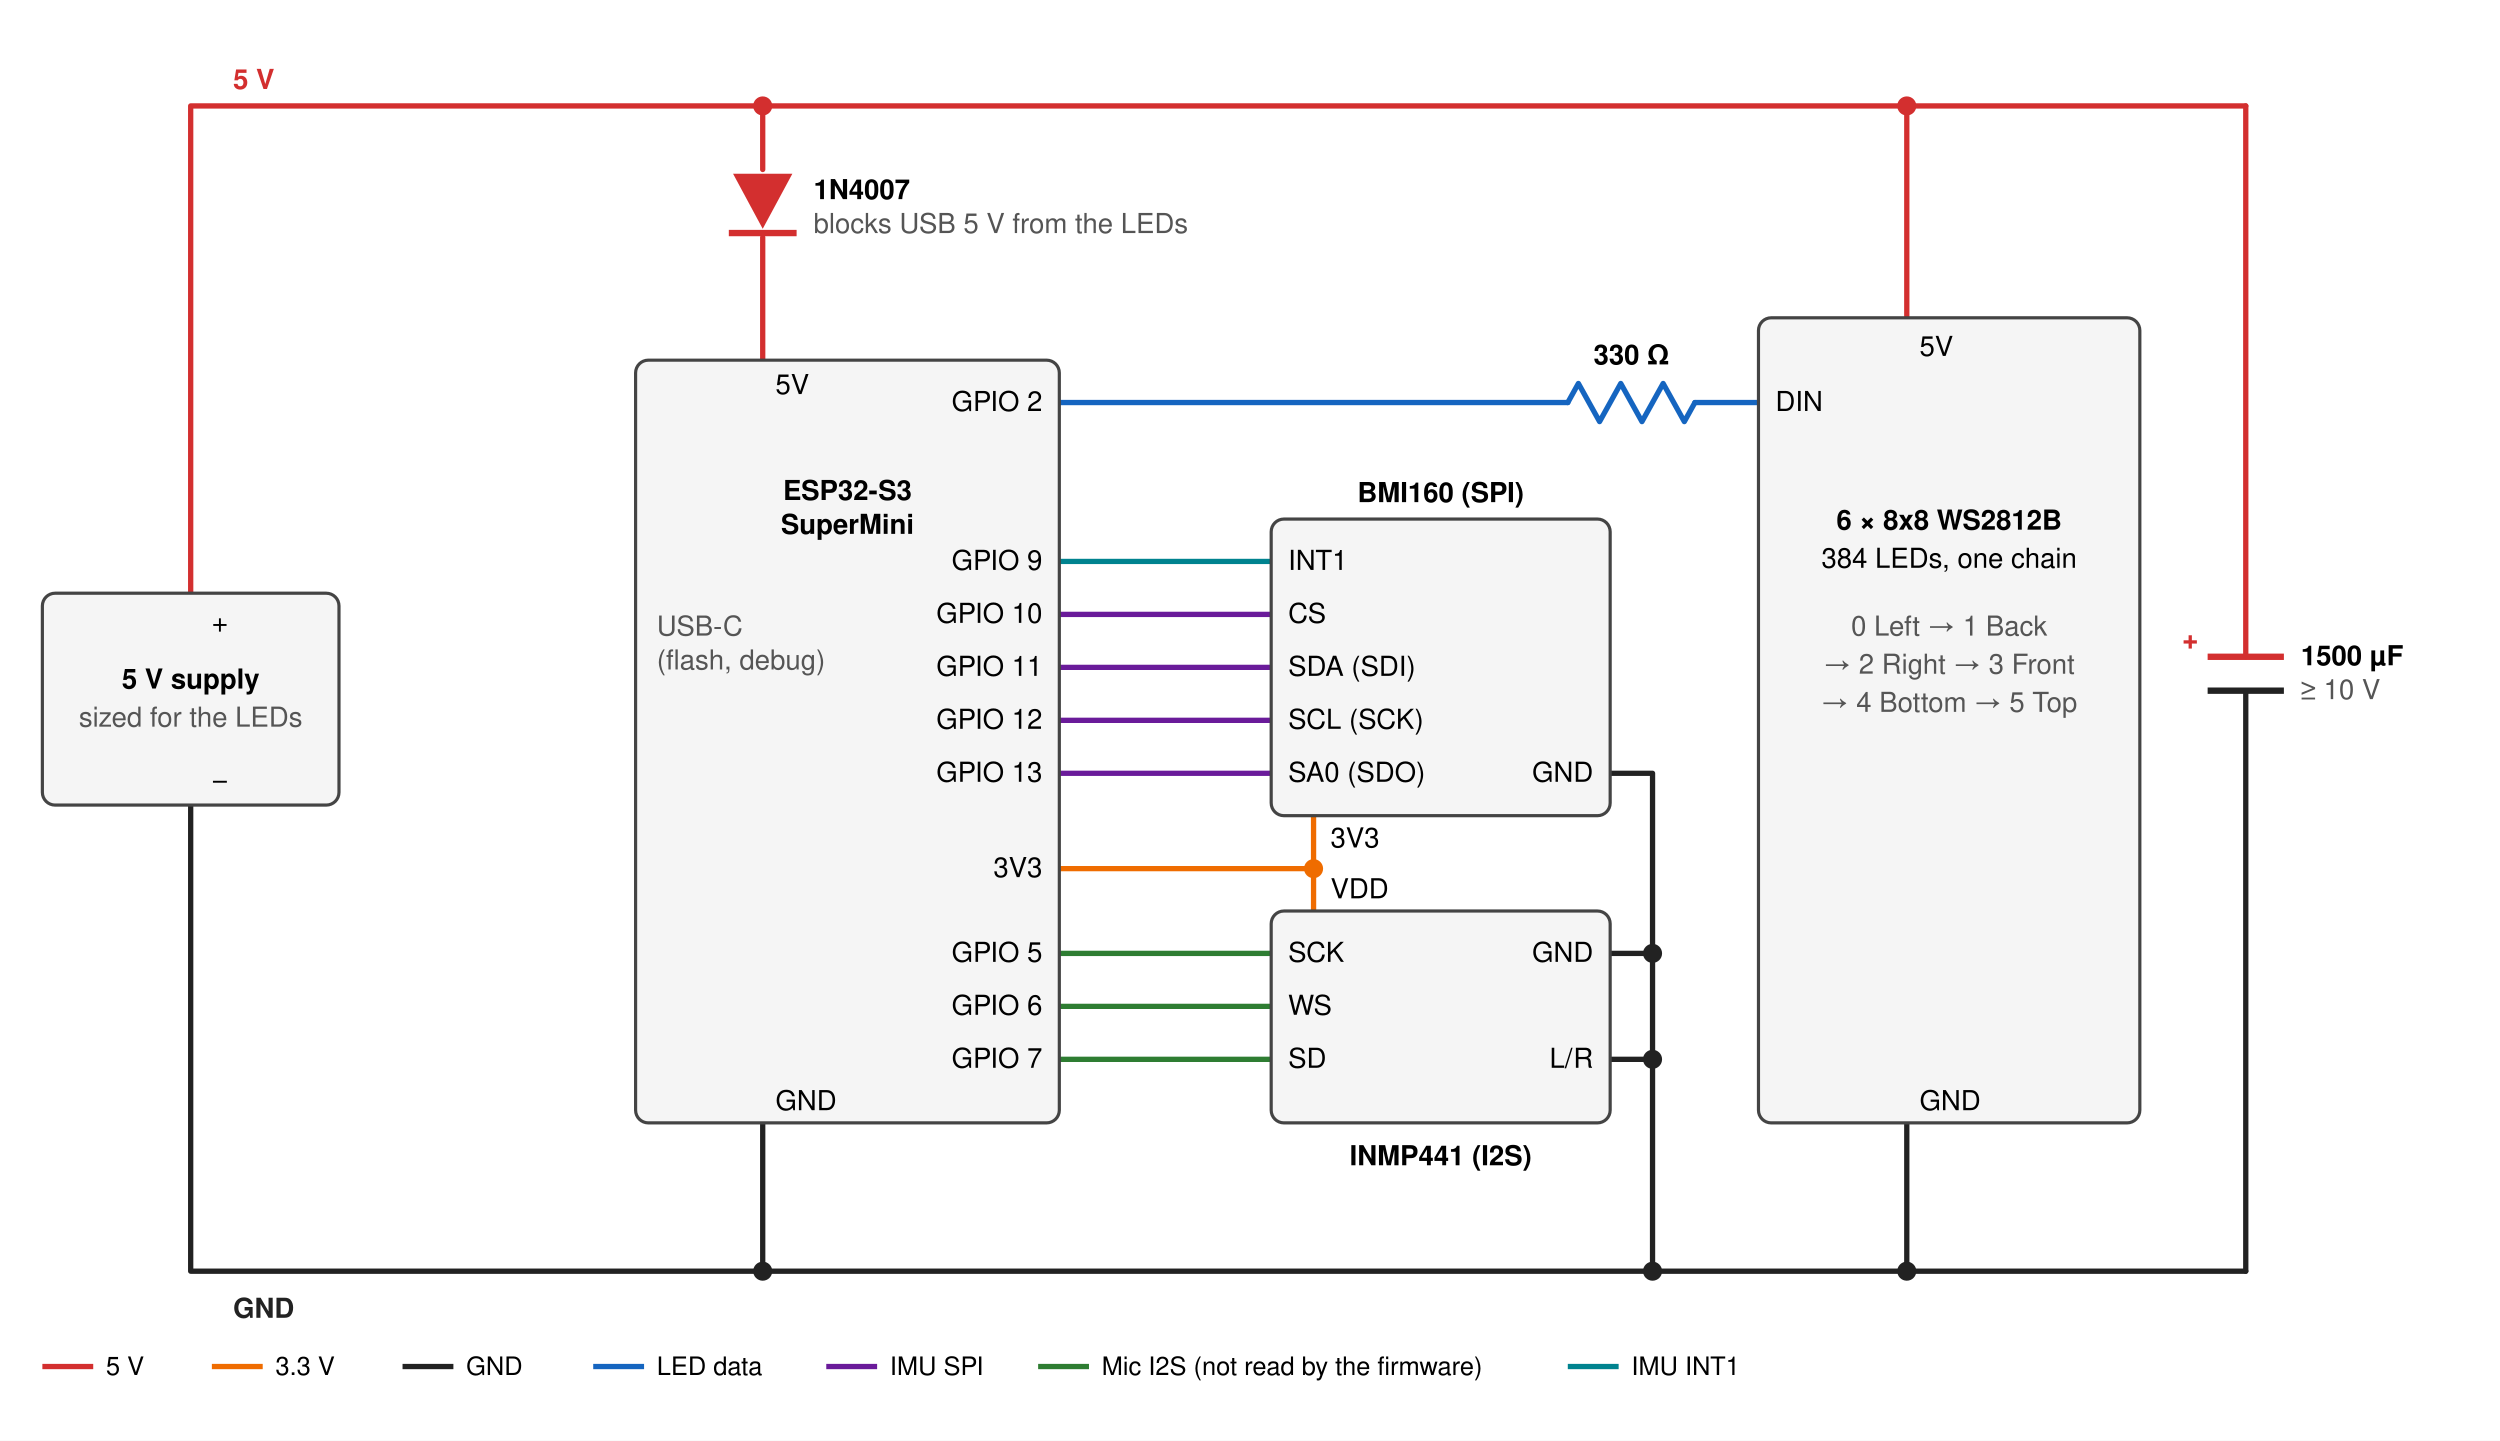
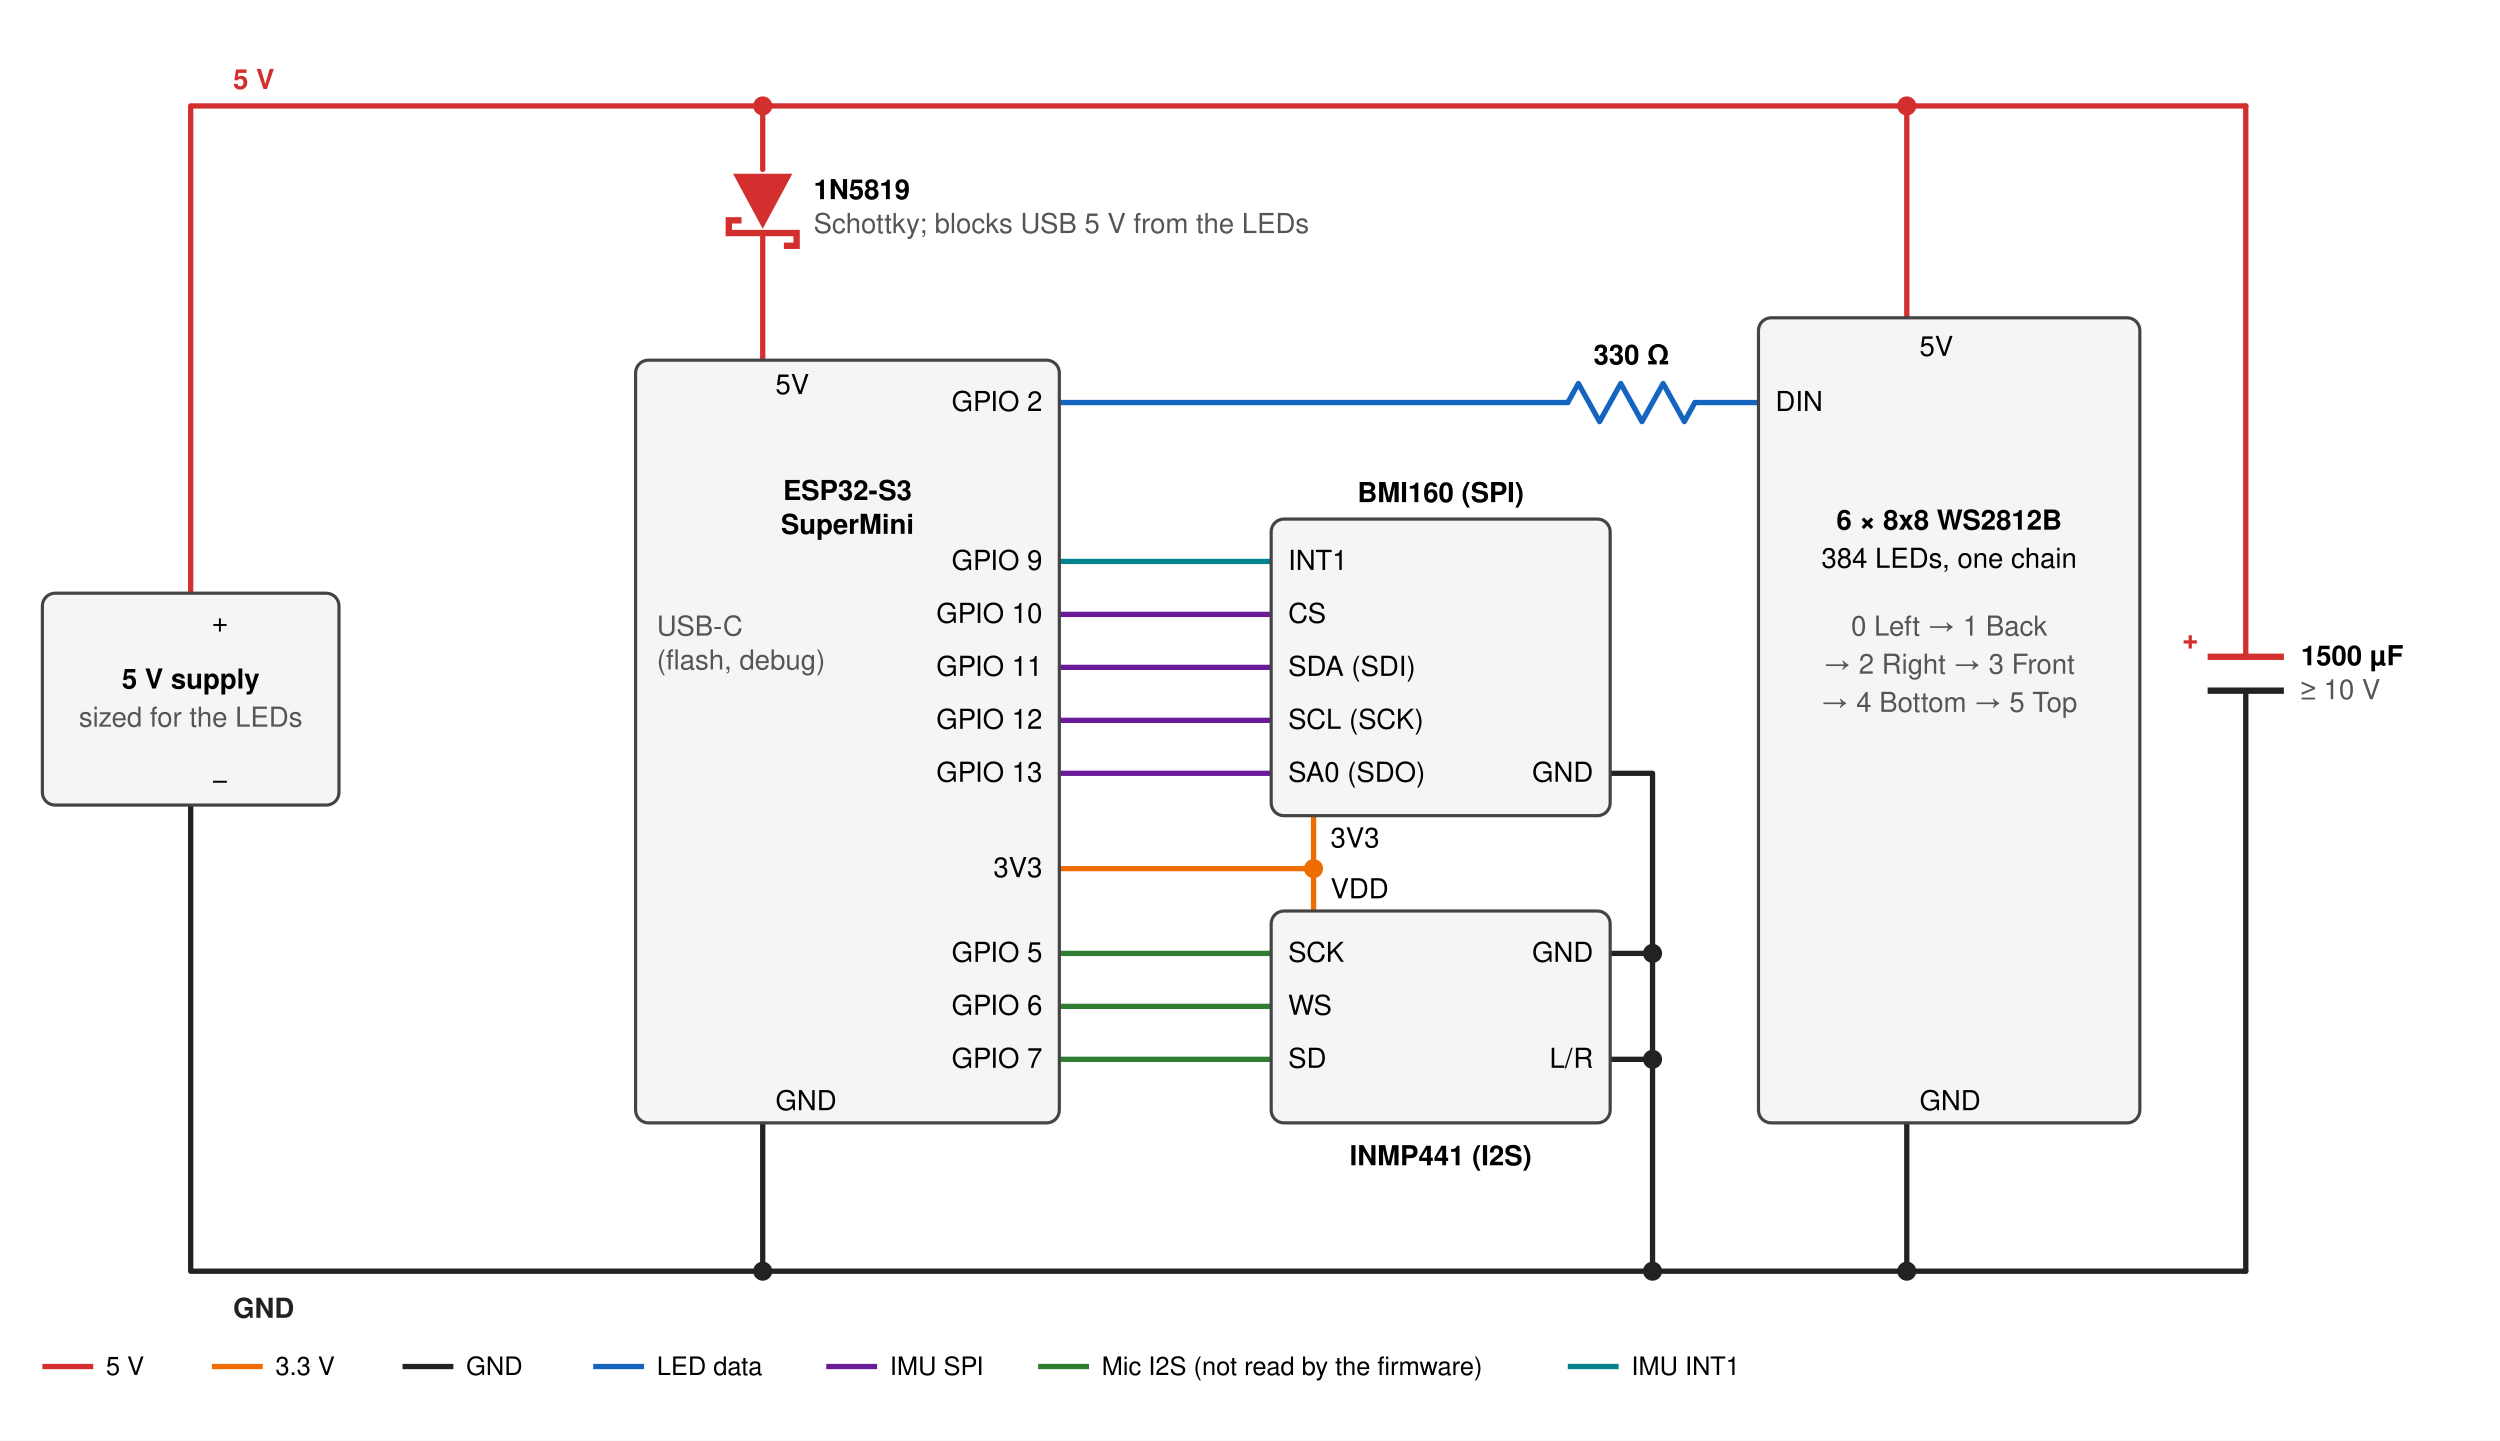
<svg xmlns="http://www.w3.org/2000/svg" viewBox="0 0 1180 680" width="1180" height="680" font-family="Helvetica, Arial, sans-serif" font-size="13">
  <rect width="1180" height="680" fill="#ffffff" />
  <g fill="none" stroke-width="2.5" stroke-linecap="round" stroke-linejoin="round">
    <path stroke="#d32f2f" d="M90 280 V50 H1060" />
    <path stroke="#d32f2f" d="M360 50 V80 M360 112 V170" />
    <path stroke="#d32f2f" d="M900 50 V150" />
    <path stroke="#d32f2f" d="M1060 50 V310" />
    <path stroke="#222222" d="M90 380 V600 H1060" />
    <path stroke="#222222" d="M360 530 V600" />
    <path stroke="#222222" d="M900 530 V600" />
    <path stroke="#222222" d="M1060 326 V600" />
    <path stroke="#222222" d="M760 365 H780 V600 M760 450 H780 M760 500 H780" />
    <path stroke="#ef6c00" d="M500 410 H620 M620 385 V430" />
    <path stroke="#1565c0" d="M500 190 H740 M800 190 H830" />
    <path stroke="#1565c0" d="M740 190 l5 -9 l10 18 l10 -18 l10 18 l10 -18 l10 18 l5 -9" />
    <path stroke="#00838f" d="M500 265 H600" />
    <path stroke="#6a1b9a" d="M500 290 H600 M500 315 H600 M500 340 H600 M500 365 H600" />
    <path stroke="#2e7d32" d="M500 450 H600 M500 475 H600 M500 500 H600" />
  </g>
  <g fill="#d32f2f">
    <circle cx="360" cy="50" r="4.5" />
    <circle cx="900" cy="50" r="4.5" />
  </g>
  <g fill="#222222">
    <circle cx="360" cy="600" r="4.5" />
    <circle cx="780" cy="600" r="4.5" />
    <circle cx="900" cy="600" r="4.5" />
    <circle cx="780" cy="450" r="4.5" />
    <circle cx="780" cy="500" r="4.5" />
  </g>
  <circle cx="620" cy="410" r="4.5" fill="#ef6c00" />
  <path d="M346 82 H374 L360 108 Z" fill="#d32f2f" />
-   <path d="M344 110 H376" stroke="#d32f2f" stroke-width="3" />
-   <text x="384" y="94" font-weight="bold">1N4007</text>
-   <text x="384" y="110" fill="#555555">blocks USB 5 V from the LEDs</text>
+   <path d="M350 104 H344 V110 H376 V116 H370" fill="none" stroke="#d32f2f" stroke-width="3" />
+   <text x="384" y="94" font-weight="bold">1N5819</text>
+   <text x="384" y="110" fill="#555555">Schottky; blocks USB 5 V from the LEDs</text>
  <path d="M1042 310 H1078" stroke="#d32f2f" stroke-width="3" />
  <path d="M1042 326 H1078" stroke="#222222" stroke-width="3" />
  <text x="1030" y="306" font-weight="bold" fill="#d32f2f">+</text>
  <text x="1086" y="314" font-weight="bold">1500 µF</text>
  <text x="1086" y="330" fill="#555555">≥ 10 V</text>
  <text x="770" y="172" text-anchor="middle" font-weight="bold">330 Ω</text>
  <text x="110" y="42" font-weight="bold" fill="#d32f2f">5 V</text>
  <text x="110" y="622" font-weight="bold" fill="#222222">GND</text>
  <g fill="#f5f5f5" stroke="#444444" stroke-width="1.5">
    <rect x="20" y="280" width="140" height="100" rx="6" />
    <rect x="300" y="170" width="200" height="360" rx="6" />
    <rect x="600" y="245" width="160" height="140" rx="6" />
    <rect x="600" y="430" width="160" height="100" rx="6" />
    <rect x="830" y="150" width="180" height="380" rx="6" />
  </g>
  <text x="90" y="325" text-anchor="middle" font-weight="bold">5 V supply</text>
  <text x="90" y="343" text-anchor="middle" fill="#555555">sized for the LEDs</text>
  <text x="100" y="298">+</text>
  <text x="100" y="372">−</text>
  <text x="400" y="236" text-anchor="middle" font-weight="bold">ESP32-S3</text>
  <text x="400" y="252" text-anchor="middle" font-weight="bold">SuperMini</text>
  <text x="310" y="300" fill="#555555">USB-C</text>
  <text x="310" y="316" fill="#555555">(flash, debug)</text>
  <text x="366" y="186">5V</text>
  <text x="366" y="524">GND</text>
  <g text-anchor="end">
    <text x="492" y="194">GPIO 2</text>
    <text x="492" y="269">GPIO 9</text>
    <text x="492" y="294">GPIO 10</text>
    <text x="492" y="319">GPIO 11</text>
    <text x="492" y="344">GPIO 12</text>
    <text x="492" y="369">GPIO 13</text>
    <text x="492" y="414">3V3</text>
    <text x="492" y="454">GPIO 5</text>
    <text x="492" y="479">GPIO 6</text>
    <text x="492" y="504">GPIO 7</text>
  </g>
  <text x="680" y="237" text-anchor="middle" font-weight="bold">BMI160 (SPI)</text>
  <text x="608" y="269">INT1</text>
  <text x="608" y="294">CS</text>
  <text x="608" y="319">SDA (SDI)</text>
  <text x="608" y="344">SCL (SCK)</text>
  <text x="608" y="369">SA0 (SDO)</text>
  <text x="752" y="369" text-anchor="end">GND</text>
  <text x="628" y="400">3V3</text>
  <text x="680" y="550" text-anchor="middle" font-weight="bold">INMP441 (I2S)</text>
  <text x="628" y="424">VDD</text>
  <text x="608" y="454">SCK</text>
  <text x="608" y="479">WS</text>
  <text x="608" y="504">SD</text>
  <text x="752" y="454" text-anchor="end">GND</text>
  <text x="752" y="504" text-anchor="end">L/R</text>
  <text x="920" y="250" text-anchor="middle" font-weight="bold">6 × 8x8 WS2812B</text>
  <text x="920" y="268" text-anchor="middle">384 LEDs, one chain</text>
  <text x="920" y="300" text-anchor="middle" fill="#555555">0 Left → 1 Back</text>
  <text x="920" y="318" text-anchor="middle" fill="#555555">→ 2 Right → 3 Front</text>
  <text x="920" y="336" text-anchor="middle" fill="#555555">→ 4 Bottom → 5 Top</text>
  <text x="838" y="194">DIN</text>
  <text x="906" y="168">5V</text>
  <text x="906" y="524">GND</text>
  <g transform="translate(20 645)" font-size="12">
    <path d="M0 0 H24" stroke="#d32f2f" stroke-width="2.5" />
    <text x="30" y="4">5 V</text>
    <path d="M80 0 H104" stroke="#ef6c00" stroke-width="2.5" />
    <text x="110" y="4">3.3 V</text>
    <path d="M170 0 H194" stroke="#222222" stroke-width="2.5" />
    <text x="200" y="4">GND</text>
    <path d="M260 0 H284" stroke="#1565c0" stroke-width="2.5" />
    <text x="290" y="4">LED data</text>
    <path d="M370 0 H394" stroke="#6a1b9a" stroke-width="2.5" />
    <text x="400" y="4">IMU SPI</text>
    <path d="M720 0 H744" stroke="#00838f" stroke-width="2.5" />
    <text x="750" y="4">IMU INT1</text>
    <path d="M470 0 H494" stroke="#2e7d32" stroke-width="2.5" />
    <text x="500" y="4">Mic I2S (not read by the firmware)</text>
  </g>
</svg>
